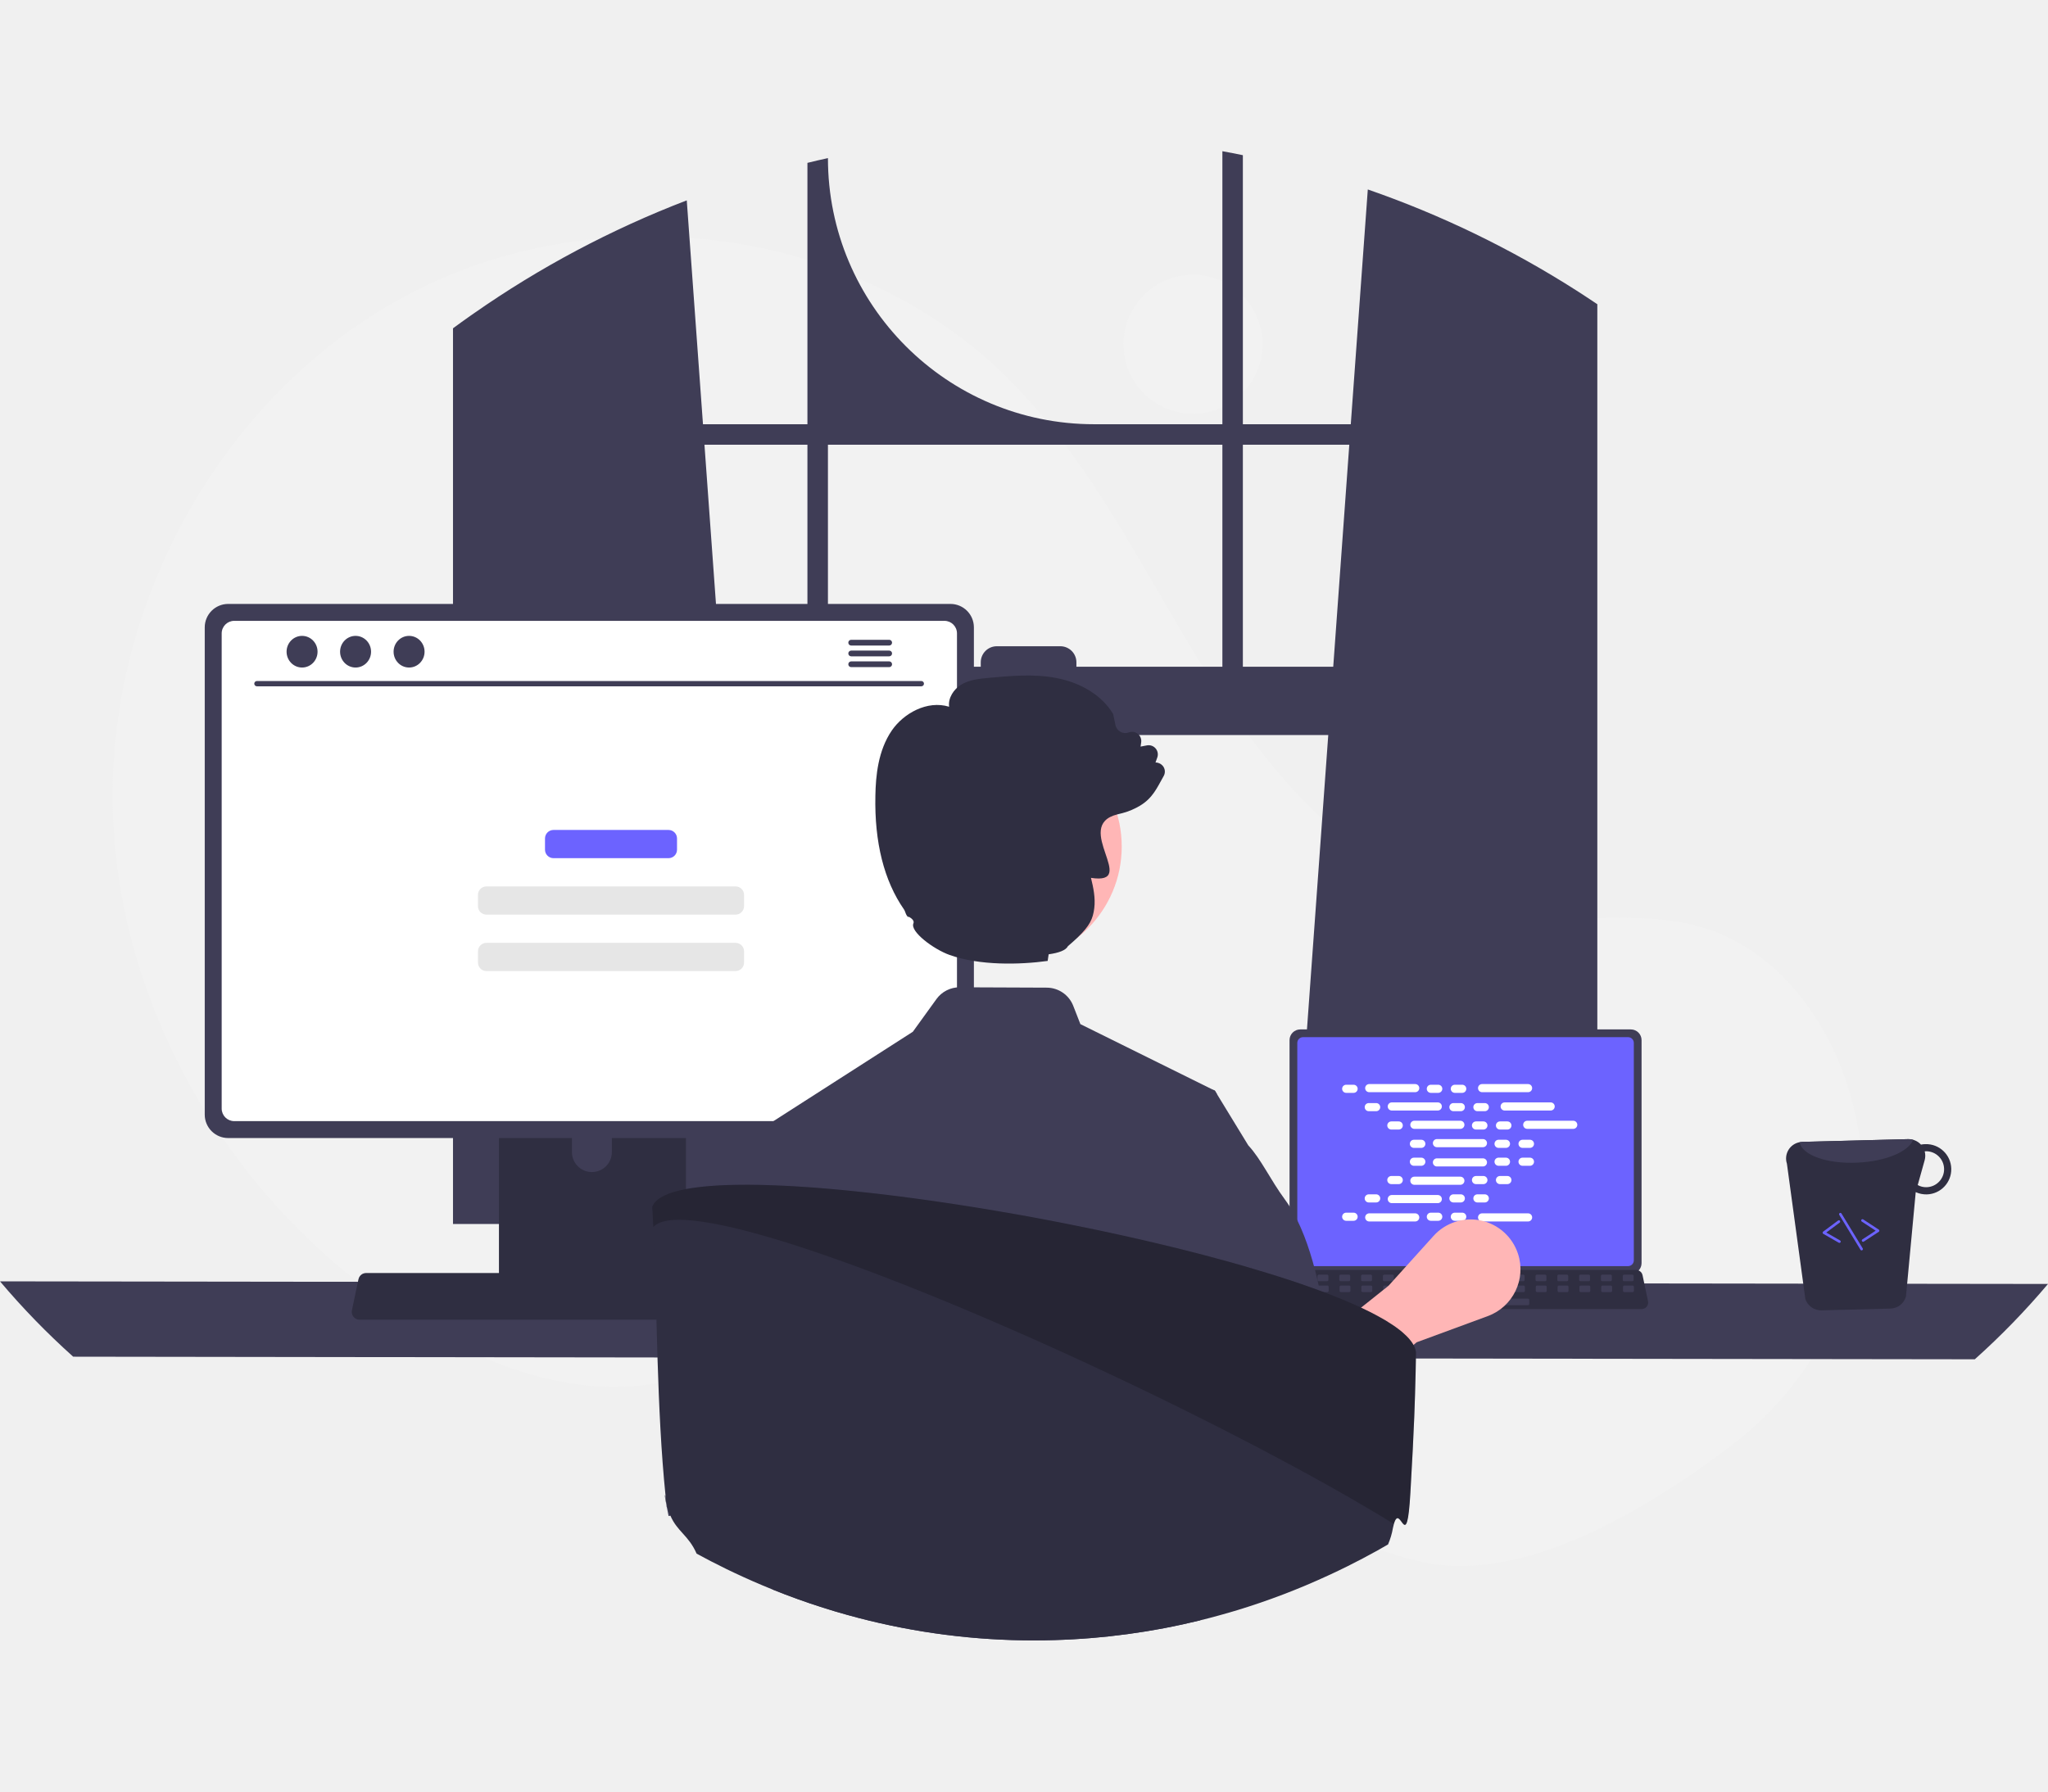
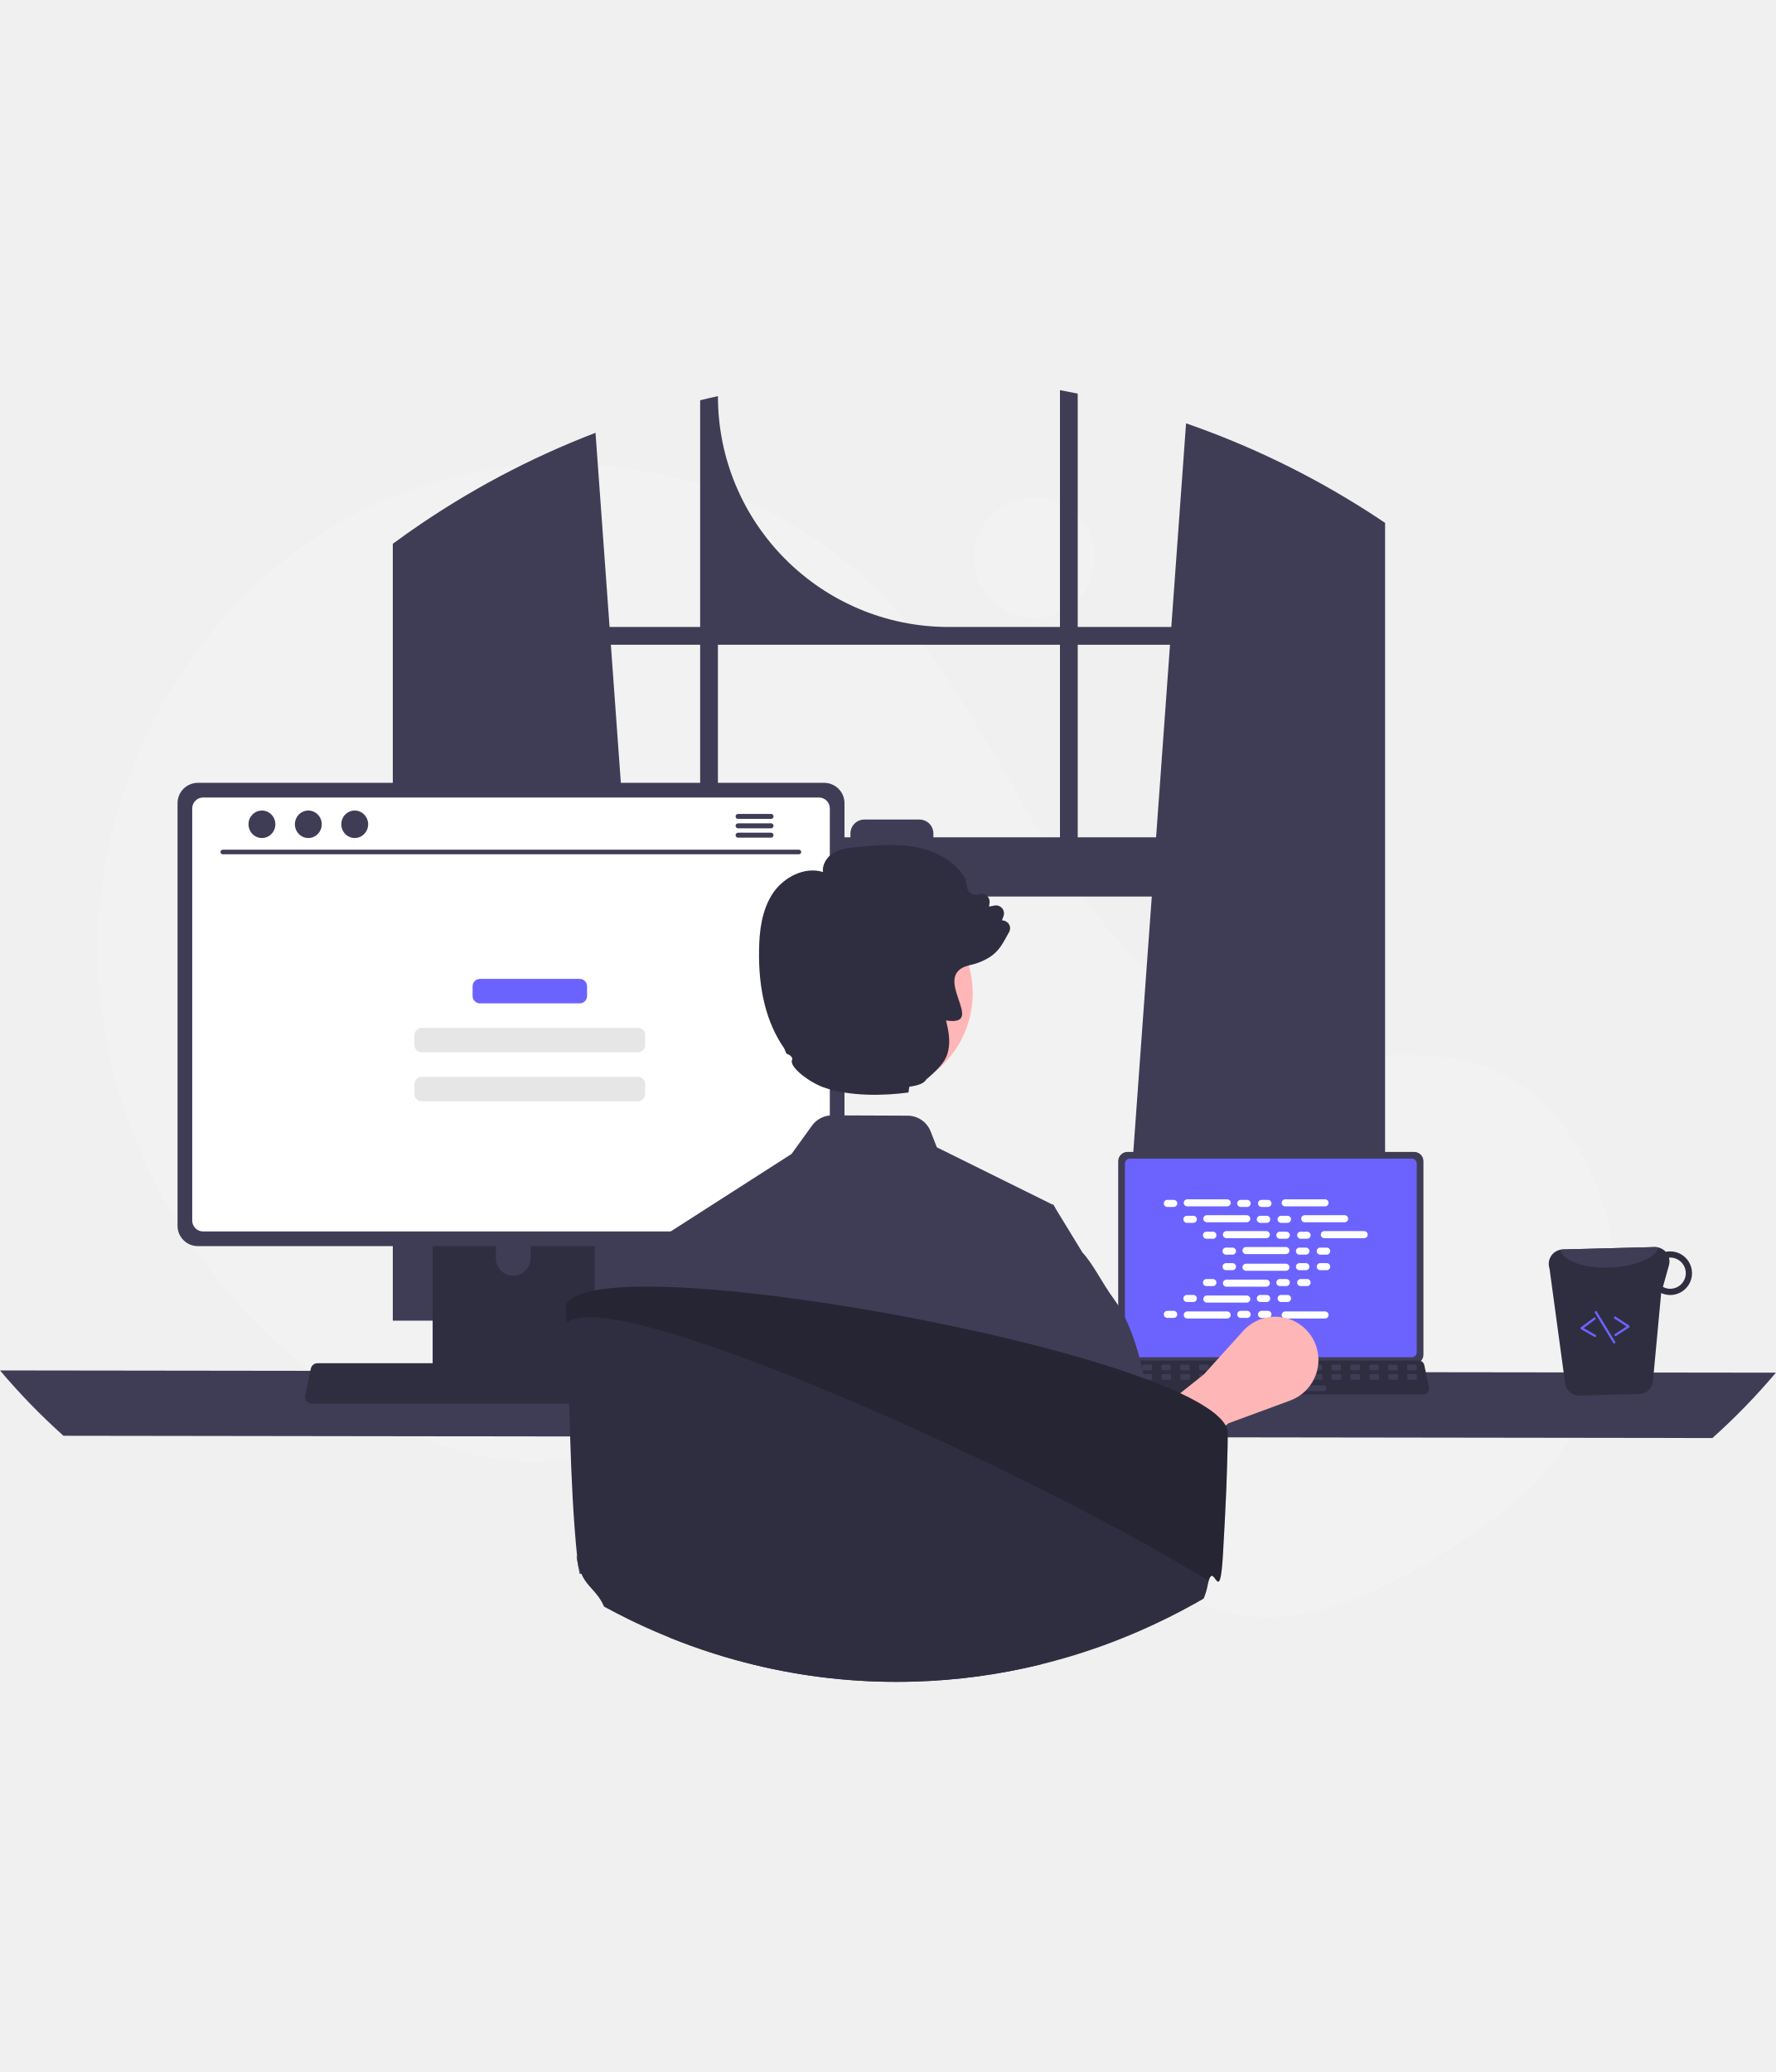
- <svg xmlns="http://www.w3.org/2000/svg" data-name="Layer 1" width="400" height="350" viewBox="0 0 786.82 572.258">
+ <svg xmlns="http://www.w3.org/2000/svg" data-name="Layer 1" width="300" height="350" viewBox="0 0 786.82 572.258">
  <circle cx="458.321" cy="74.182" r="26.701" fill="#f2f2f2" />
  <path d="M872.038,661.023c39.688-30.229,58.644-81.025,46.776-129.482q-.442-1.806-.934-3.604c-7.867-28.763-27.332-56.101-55.7-65.291-23.82-7.717-49.82-1.783-74.669-4.851-48.781-6.024-86.601-45.494-113.211-86.819-26.611-41.325-47.062-87.583-82.422-121.724-58.285-56.275-153.362-68.391-225.627-31.76C293.987,254.121,247.955,335.391,249.918,416.386c1.963,80.995,50.046,158.432,119.875,199.517,25.652,15.093,55.321,25.785,84.848,22.044,25.62-3.246,48.899-17.013,74.399-21.1,40.091-6.426,79.927,11.701,114.603,32.824,34.676,21.123,68.17,46.16,107.574,55.952C789.478,715.131,836.881,687.801,872.038,661.023Z" transform="translate(-206.59 -163.8711)" fill="#f2f2f2" />
  <path d="M815.016,219.191c-.87-.58-1.75-1.13-2.62-1.69a380.24,380.24,0,0,0-80.31-38.93l-6.54,90.22h-41.46v-103.39c-2.61-.54-5.24-1.05-7.87-1.53v104.92H626.946A102.27,102.27,0,0,1,524.676,166.521v-0c-2.64.57-5.26,1.18-7.88,1.83v100.44h-40.13l-6.23-86.03a380.858,380.858,0,0,0-81.94,43.53c-.44.3-.88.61-1.31.91-2.21,1.55-4.39,3.13-6.56,4.73v344.19h118.27l-2.09-28.95-11.5-158.95h231.59l-11.5,158.95-2.09,28.95h116.96v-353.45Q817.656,220.901,815.016,219.191Zm-298.22,142.78h-33.39l-6.17-85.3h39.56Zm159.42,0h-56.08v-1.69a6.18,6.18,0,0,0-6.19-6.18h-24.38a6.178,6.178,0,0,0-6.18,6.18v1.69h-58.71v-85.3h151.54Zm7.87,0v-85.3h40.89l-6.17,85.3Z" transform="translate(-206.59 -163.8711)" fill="#3f3d56" />
  <path d="M206.59,598.162a289.003,289.003,0,0,0,28.12,28.95l730.58,1a289.003,289.003,0,0,0,28.12-28.95Z" transform="translate(-206.59 -163.8711)" fill="#3f3d56" />
  <path d="M702.02,505.462v85.704a4.122,4.122,0,0,0,4.119,4.119H833.143a4.122,4.122,0,0,0,4.119-4.119v-85.704a4.124,4.124,0,0,0-4.119-4.115H706.139A4.124,4.124,0,0,0,702.02,505.462Z" transform="translate(-206.59 -163.8711)" fill="#3f3d56" />
  <path d="M704.999,506.529V590.109a2.205,2.205,0,0,0,2.201,2.201H832.086a2.205,2.205,0,0,0,2.201-2.201V506.529a2.206,2.206,0,0,0-2.201-2.206H707.201A2.206,2.206,0,0,0,704.999,506.529Z" transform="translate(-206.59 -163.8711)" fill="#6c63ff" />
  <path d="M699.364,607.881a2.47,2.47,0,0,0,1.943.93H837.299a2.502,2.502,0,0,0,2.446-3.016l-2.111-10.027a2.507,2.507,0,0,0-1.558-1.818,2.425,2.425,0,0,0-.888-.168H703.41a2.424,2.424,0,0,0-.888.168,2.507,2.507,0,0,0-1.558,1.818l-2.111,10.027A2.501,2.501,0,0,0,699.364,607.881Z" transform="translate(-206.59 -163.8711)" fill="#2f2e41" />
  <rect x="830.034" y="595.588" width="4.188" height="2.513" rx="0.488" transform="translate(1457.666 1029.819) rotate(-180)" fill="#3f3d56" />
  <rect x="821.657" y="595.588" width="4.188" height="2.513" rx="0.488" transform="translate(1440.912 1029.819) rotate(-180)" fill="#3f3d56" />
  <rect x="813.28" y="595.588" width="4.188" height="2.513" rx="0.488" transform="translate(1424.158 1029.819) rotate(-180)" fill="#3f3d56" />
  <rect x="804.903" y="595.588" width="4.188" height="2.513" rx="0.488" transform="translate(1407.404 1029.819) rotate(-180)" fill="#3f3d56" />
  <rect x="796.526" y="595.588" width="4.188" height="2.513" rx="0.488" transform="translate(1390.65 1029.819) rotate(-180)" fill="#3f3d56" />
  <rect x="788.149" y="595.588" width="4.188" height="2.513" rx="0.488" transform="translate(1373.896 1029.819) rotate(-180)" fill="#3f3d56" />
  <rect x="779.772" y="595.588" width="4.188" height="2.513" rx="0.488" transform="translate(1357.142 1029.819) rotate(-180)" fill="#3f3d56" />
  <rect x="771.395" y="595.588" width="4.188" height="2.513" rx="0.488" transform="translate(1340.388 1029.819) rotate(-180)" fill="#3f3d56" />
  <rect x="763.018" y="595.588" width="4.188" height="2.513" rx="0.488" transform="translate(1323.634 1029.819) rotate(-180)" fill="#3f3d56" />
  <rect x="754.641" y="595.588" width="4.188" height="2.513" rx="0.488" transform="translate(1306.88 1029.819) rotate(-180)" fill="#3f3d56" />
  <rect x="746.264" y="595.588" width="4.188" height="2.513" rx="0.488" transform="translate(1290.126 1029.819) rotate(-180)" fill="#3f3d56" />
  <rect x="737.887" y="595.588" width="4.188" height="2.513" rx="0.488" transform="translate(1273.372 1029.819) rotate(-180)" fill="#3f3d56" />
  <rect x="729.51" y="595.588" width="4.188" height="2.513" rx="0.488" transform="translate(1256.618 1029.819) rotate(-180)" fill="#3f3d56" />
  <rect x="721.133" y="595.588" width="4.188" height="2.513" rx="0.488" transform="translate(1239.865 1029.819) rotate(-180)" fill="#3f3d56" />
  <rect x="712.756" y="595.588" width="4.188" height="2.513" rx="0.488" transform="translate(1223.111 1029.819) rotate(-180)" fill="#3f3d56" />
  <rect x="704.379" y="595.588" width="4.188" height="2.513" rx="0.488" transform="translate(1206.357 1029.819) rotate(-180)" fill="#3f3d56" />
  <rect x="830.133" y="599.777" width="4.188" height="2.513" rx="0.488" transform="translate(1457.864 1038.196) rotate(-180)" fill="#3f3d56" />
  <rect x="821.756" y="599.777" width="4.188" height="2.513" rx="0.488" transform="translate(1441.11 1038.196) rotate(-180)" fill="#3f3d56" />
  <rect x="813.379" y="599.777" width="4.188" height="2.513" rx="0.488" transform="translate(1424.356 1038.196) rotate(-180)" fill="#3f3d56" />
  <rect x="805.002" y="599.777" width="4.188" height="2.513" rx="0.488" transform="translate(1407.602 1038.196) rotate(-180)" fill="#3f3d56" />
  <rect x="796.625" y="599.777" width="4.188" height="2.513" rx="0.488" transform="translate(1390.848 1038.196) rotate(-180)" fill="#3f3d56" />
  <rect x="788.248" y="599.777" width="4.188" height="2.513" rx="0.488" transform="translate(1374.094 1038.196) rotate(-180)" fill="#3f3d56" />
  <rect x="779.871" y="599.777" width="4.188" height="2.513" rx="0.488" transform="translate(1357.34 1038.196) rotate(-180)" fill="#3f3d56" />
  <rect x="771.494" y="599.777" width="4.188" height="2.513" rx="0.488" transform="translate(1340.586 1038.196) rotate(-180)" fill="#3f3d56" />
  <rect x="763.117" y="599.777" width="4.188" height="2.513" rx="0.488" transform="translate(1323.832 1038.196) rotate(-180)" fill="#3f3d56" />
  <rect x="754.74" y="599.777" width="4.188" height="2.513" rx="0.488" transform="translate(1307.078 1038.196) rotate(-180)" fill="#3f3d56" />
  <rect x="746.363" y="599.777" width="4.188" height="2.513" rx="0.488" transform="translate(1290.324 1038.196) rotate(-180)" fill="#3f3d56" />
  <rect x="737.986" y="599.777" width="4.188" height="2.513" rx="0.488" transform="translate(1273.57 1038.196) rotate(-180)" fill="#3f3d56" />
  <rect x="729.609" y="599.777" width="4.188" height="2.513" rx="0.488" transform="translate(1256.816 1038.196) rotate(-180)" fill="#3f3d56" />
  <rect x="721.232" y="599.777" width="4.188" height="2.513" rx="0.488" transform="translate(1240.062 1038.196) rotate(-180)" fill="#3f3d56" />
  <rect x="712.855" y="599.777" width="4.188" height="2.513" rx="0.488" transform="translate(1223.309 1038.196) rotate(-180)" fill="#3f3d56" />
  <rect x="704.478" y="599.777" width="4.188" height="2.513" rx="0.488" transform="translate(1206.555 1038.196) rotate(-180)" fill="#3f3d56" />
  <rect x="760.604" y="604.803" width="33.508" height="2.513" rx="0.488" transform="translate(1348.126 1048.248) rotate(-180)" fill="#3f3d56" />
  <rect x="515.631" y="358.737" width="5.966" height="3.122" rx="1.561" fill="#fff" />
  <rect x="548.154" y="358.737" width="5.966" height="3.122" rx="1.561" fill="#fff" />
  <rect x="557.369" y="358.737" width="5.966" height="3.122" rx="1.561" fill="#fff" />
  <rect x="524.477" y="358.477" width="20.796" height="3.122" rx="1.561" fill="#fff" />
  <rect x="567.841" y="358.477" width="20.796" height="3.122" rx="1.561" fill="#fff" />
  <rect x="524.304" y="365.784" width="5.966" height="3.122" rx="1.561" fill="#fff" />
  <rect x="556.827" y="365.784" width="5.966" height="3.122" rx="1.561" fill="#fff" />
  <rect x="566.042" y="365.784" width="5.966" height="3.122" rx="1.561" fill="#fff" />
  <rect x="533.15" y="365.523" width="20.796" height="3.122" rx="1.561" fill="#fff" />
  <rect x="576.514" y="365.523" width="20.796" height="3.122" rx="1.561" fill="#fff" />
  <rect x="532.977" y="372.83" width="5.966" height="3.122" rx="1.561" fill="#fff" />
  <rect x="565.5" y="372.83" width="5.966" height="3.122" rx="1.561" fill="#fff" />
  <rect x="574.715" y="372.83" width="5.966" height="3.122" rx="1.561" fill="#fff" />
  <rect x="541.823" y="372.57" width="20.796" height="3.122" rx="1.561" fill="#fff" />
  <rect x="585.187" y="372.57" width="20.796" height="3.122" rx="1.561" fill="#fff" />
  <rect x="541.649" y="379.877" width="5.966" height="3.122" rx="1.561" fill="#fff" />
  <rect x="574.172" y="379.877" width="5.966" height="3.122" rx="1.561" fill="#fff" />
  <rect x="583.387" y="379.877" width="5.966" height="3.122" rx="1.561" fill="#fff" />
  <rect x="550.496" y="379.617" width="20.796" height="3.122" rx="1.561" fill="#fff" />
  <rect x="548.154" y="407.898" width="5.966" height="3.122" rx="1.561" fill="#fff" />
  <rect x="557.369" y="407.898" width="5.966" height="3.122" rx="1.561" fill="#fff" />
  <rect x="567.841" y="408.158" width="20.796" height="3.122" rx="1.561" fill="#fff" />
  <rect x="515.631" y="407.898" width="5.966" height="3.122" rx="1.561" fill="#fff" />
  <rect x="524.477" y="408.158" width="20.796" height="3.122" rx="1.561" fill="#fff" />
  <rect x="524.304" y="400.851" width="5.966" height="3.122" rx="1.561" fill="#fff" />
  <rect x="556.827" y="400.851" width="5.966" height="3.122" rx="1.561" fill="#fff" />
  <rect x="566.042" y="400.851" width="5.966" height="3.122" rx="1.561" fill="#fff" />
  <rect x="533.15" y="401.111" width="20.796" height="3.122" rx="1.561" fill="#fff" />
  <rect x="532.977" y="393.804" width="5.966" height="3.122" rx="1.561" fill="#fff" />
  <rect x="565.5" y="393.804" width="5.966" height="3.122" rx="1.561" fill="#fff" />
  <rect x="574.715" y="393.804" width="5.966" height="3.122" rx="1.561" fill="#fff" />
  <rect x="541.823" y="394.064" width="20.796" height="3.122" rx="1.561" fill="#fff" />
  <rect x="541.649" y="386.758" width="5.966" height="3.122" rx="1.561" fill="#fff" />
  <rect x="574.172" y="386.758" width="5.966" height="3.122" rx="1.561" fill="#fff" />
  <rect x="583.387" y="386.758" width="5.966" height="3.122" rx="1.561" fill="#fff" />
  <rect x="550.496" y="387.018" width="20.796" height="3.122" rx="1.561" fill="#fff" />
  <path d="M711.507,654.353l-13.35-21.102,41.902-33.403,17.295-19.161a19.161,19.161,0,0,1,32.418,6.828h0a19.161,19.161,0,0,1-11.57,23.991l-27.349,10.075Z" transform="translate(-206.59 -163.8711)" fill="#ffb6b6" />
  <path d="M398.28,501.352v102.56h71.85v-102.56a3.448,3.448,0,0,0-2.43-3.3,3.175,3.175,0,0,0-1.03-.16H401.75A3.463,3.463,0,0,0,398.28,501.352Zm28.04,35.24a7.67,7.67,0,0,1,15.34,0v11.9a7.67,7.67,0,0,1-15.34,0Z" transform="translate(-206.59 -163.8711)" fill="#2f2e41" />
  <path d="M398.06,600.632v9.89a1.946,1.946,0,0,0,1.93,1.94h68.43a1.94,1.94,0,0,0,1.93-1.94v-9.89Z" transform="translate(-206.59 -163.8711)" fill="#3f3d56" />
  <path d="M285.25,346.832V534.092a9.007,9.007,0,0,0,9,9h277.5a9.007,9.007,0,0,0,9-9V346.832a9.011,9.011,0,0,0-9-8.99H294.25A9.012,9.012,0,0,0,285.25,346.832Z" transform="translate(-206.59 -163.8711)" fill="#3f3d56" />
  <path d="M291.76,349.162v182.62a4.818,4.818,0,0,0,4.81,4.81H569.44a4.818,4.818,0,0,0,4.81-4.81v-182.62a4.82,4.82,0,0,0-4.81-4.82H296.57A4.821,4.821,0,0,0,291.76,349.162Z" transform="translate(-206.59 -163.8711)" fill="#fff" />
  <path d="M342.4,611.792a2.948,2.948,0,0,0,2.32,1.11h162.34a2.987,2.987,0,0,0,2.92-3.6l-2.52-11.97a2.993,2.993,0,0,0-1.86-2.17,2.895,2.895,0,0,0-1.06-.2H347.23a2.894,2.894,0,0,0-1.06.2,2.992,2.992,0,0,0-1.86,2.17l-2.52,11.97A2.985,2.985,0,0,0,342.4,611.792Z" transform="translate(-206.59 -163.8711)" fill="#2f2e41" />
  <path d="M560.585,369.499H305.261a1.016,1.016,0,0,1,0-2.031H560.585a1.016,1.016,0,0,1,0,2.031Z" transform="translate(-206.59 -163.8711)" fill="#3f3d56" />
  <ellipse cx="116.051" cy="192.33" rx="5.95" ry="6.083" fill="#3f3d56" />
  <ellipse cx="136.607" cy="192.33" rx="5.95" ry="6.083" fill="#3f3d56" />
  <ellipse cx="157.163" cy="192.33" rx="5.95" ry="6.083" fill="#3f3d56" />
  <path d="M548.206,351.622h-14.6a1.105,1.105,0,0,0,0,2.21h14.6a1.105,1.105,0,0,0,0-2.21Z" transform="translate(-206.59 -163.8711)" fill="#3f3d56" />
  <path d="M548.206,355.772h-14.6a1.105,1.105,0,0,0,0,2.21h14.6a1.105,1.105,0,0,0,0-2.21Z" transform="translate(-206.59 -163.8711)" fill="#3f3d56" />
  <path d="M548.206,359.922h-14.6a1.105,1.105,0,0,0,0,2.21h14.6a1.105,1.105,0,0,0,0-2.21Z" transform="translate(-206.59 -163.8711)" fill="#3f3d56" />
  <path d="M900.186,604.972a6.416,6.416,0,0,0,6.183,4.331l26.492-.682a6.329,6.329,0,0,0,5.981-4.657l3.749-40.087a9.794,9.794,0,0,0,4.238.871,9.661,9.661,0,1,0-.485-19.317,8.184,8.184,0,0,0-1.736.181,6.548,6.548,0,0,0-4.874-2.103l-40.751,1.052a5.853,5.853,0,0,0-1.005.125,6.365,6.365,0,0,0-4.873,8.265Zm43.173-43.817,2.668-9.553a6.506,6.506,0,0,0,.02-3.375c.129-0.0.244-.062.373-.062a6.91,6.91,0,0,1,.324,13.817A6.505,6.505,0,0,1,943.359,561.156Z" transform="translate(-206.59 -163.8711)" fill="#2f2e41" />
  <path d="M897.978,544.686c.868,4.964,10.629,8.454,22.366,7.847,10.793-.497,19.617-4.287,21.234-8.778a6.025,6.025,0,0,0-1.844-.246l-40.751,1.052A5.853,5.853,0,0,0,897.978,544.686Z" transform="translate(-206.59 -163.8711)" fill="#3f3d56" />
  <path d="M922.494,582.944a.497.497,0,0,0,.151-.066l5.753-3.766a.499.499,0,0,0,0-.836l-5.98-3.917a.5.5,0,1,0-.548.836l5.341,3.498-5.114,3.348a.5.5,0,0,0,.396.903Z" transform="translate(-206.59 -163.8711)" fill="#6c63ff" />
  <path d="M913.408,583.363a.5.5,0,0,0,.126-.918l-5.303-3.04,5.126-3.807a.5.5,0,1,0-.596-.802l-5.739,4.263a.5.5,0,0,0,.049.835l5.965,3.42A.5.5,0,0,0,913.408,583.363Z" transform="translate(-206.59 -163.8711)" fill="#6c63ff" />
  <path d="M921.922,586.244a.482.482,0,0,0,.137-.058.5.5,0,0,0,.168-.687l-8.155-13.408a.5.5,0,0,0-.854.521l8.155,13.408A.5.5,0,0,0,921.922,586.244Z" transform="translate(-206.59 -163.8711)" fill="#6c63ff" />
  <rect x="209.385" y="260.827" width="50.719" height="10.846" rx="3.264" fill="#6c63ff" />
  <rect x="183.626" y="282.519" width="102.236" height="10.846" rx="3.264" fill="#e6e6e6" />
  <rect x="183.626" y="304.21" width="102.236" height="10.846" rx="3.264" fill="#e6e6e6" />
  <path d="M497.301,540.717l.217.684.011.023,6.525,19.838,7.506,22.861,14.123,42.961.137,6.673v.023l1.049,53.684-2.909,7.278,3.274,11.932s-1.506-18.037-9.582-7.679c-4.574,5.886-9.925,11.91-14.317,17.556q9.6,3.884,19.507,7.027c1.426.456,2.863.89,4.301,1.323q.462.137.924.274a266.863,266.863,0,0,0,67.351,10.826c1.186.034,2.35.057,3.479.08.399.011.787.023,1.175.023,1.278.011,2.544.023,3.822.023q3.867,0,7.7-.114a266.853,266.853,0,0,0,56.091-7.586c-.125-7.586-.468-16.45-.958-25.918-.228-4.643-5.35-9.674-5.658-14.533-.217-3.65,4.381-7.084,4.141-10.792-1.551-22.827-3.491-14.064-4.928-30.229q-.222-2.379-.411-4.552c-.924-10.381-1.563-16.872-1.563-16.872l6.137-38.683,9.639-60.734-.742-1.221-.833-.411-50.844-25.165-2.761-7.073a10.979,10.979,0,0,0-10.141-6.947l-33.493-.137a10.931,10.931,0,0,0-8.909,4.529l-9.069,12.56Z" transform="translate(-206.59 -163.8711)" fill="#3f3d56" />
  <path d="M533.407,617.525,525.82,633.758l-5.179,11.088-8.909,46.646-4.46,4.734L503.45,679.467l-39.998,8.881c-1.312-7.29-.351.247-1.161-7.75.228-.228.468-.456.707-.685.639-.593,1.175-1.152,1.164-1.688-.456-27.584.913-74.526,12.343-102.966a60.053,60.053,0,0,1,7.027-13.107c.228-.308.445-.616.662-.924,5.27-7.381,8.601-14.647,13.324-19.815v-.011a.53.53,0,0,0,.08-.08.157.157,0,0,0,.046-.034l32.443-17.203,1.392,39.105.992,28.109Z" transform="translate(-206.59 -163.8711)" fill="#3f3d56" />
  <path d="M650.391,622.135l9.476,20.275,3.307,7.061,8.907,46.642,4.446,4.723,3.83-16.755,1.8-.369,32.459-6.722,9.461,30.046a17.984,17.984,0,0,0-3.261-22.506c-.646-.585-1.184-1.154-1.169-1.692.538-32.443-1.446-91.684-19.367-116.066-5.692-7.738-9.107-15.445-14.076-20.829-.015-.015-.015-.031-.031-.031L674.081,526.114l-.738-1.215-.831-.415Z" transform="translate(-206.59 -163.8711)" fill="#3f3d56" />
  <circle id="a657ec4b-47ce-4d2a-9c58-81a811696ca9" data-name="Ellipse 5" cx="386.397" cy="267.201" r="44.558" fill="#ffb6b6" />
  <path d="M653.212,399.948a3.759,3.759,0,0,0-2.69-1.19l.67-1.86a3.528,3.528,0,0,0-3.96-4.7l-2.44.47.23-1.63a3.534,3.534,0,0,0-4.73-3.82,3.766,3.766,0,0,1-3.24-.23,3.846,3.846,0,0,1-1.92-2.61l-.85-4.1-.09-.22c-4.14-6.9-12.1-11.92-21.84-13.76-8.67-1.65-17.56-.81-26.13-.02-3.4.32-7.24.68-10.44,2.64-2.72,1.68-5.02,5.04-4.55,8.43-8.45-2.59-17.51,2.58-22,9.1-5.32,7.76-6.19,17.48-6.33,25.08-.38,17.98,3.33,32.69,11,43.73.56.8.7,2.47,1.81,3.03l-.23-.37c1.24.62,2.5,1.62,2.03,2.69-1.35,3.08,7.62,9.89,13.94,12.14,11.53,4.11,26.86,3.76,37.64,2.28l.38-2.55c3.89-.53,6.63-1.54,7.4-3.12,1.36-1.16,2.52-2.2,3.53-3.16l.01-.01c.02-.02.06-.05.08-.07,4.87-4.67,6-7.33,6.51-11.38.49-3.97-.38-8-1.27-11.63,18.74,2.9-7.38-19.96,10.08-24.38a5.434,5.434,0,0,1,.61-.15c.51-.12,1.02-.24,1.51-.38a26.448,26.448,0,0,0,6.72-2.87c4.88-2.97,6.49-6.91,9.01-11.35A3.427,3.427,0,0,0,653.212,399.948Z" transform="translate(-206.59 -163.8711)" fill="#2f2e41" />
  <path d="M750.582,625.308c-.01,1.75-.03,4.2-.11,7.23q-.015.63-.03,1.29c-.13,5.57-.26,10.24-.47,15.43-.01.36-.02.71-.04,1.07-.28,7.24-.72,15.67-1.48,29.02-1.41,24.66-3.87,3.39-6.34,12.04-.12.43-.25.94-.37,1.54a27.916,27.916,0,0,1-1.88,6.33c-1.31.78-2.66,1.53-3.99,2.28-3.79,2.11-7.64,4.14-11.52,6.07-2.18,1.08-4.37,2.14-6.57,3.16-.35.16-.69.32-1.03.47a270.887,270.887,0,0,1-34.75,13.26c-2.32.7-4.63,1.38-6.97,2.01-2.44.68-4.88,1.32-7.35,1.92a266.893,266.893,0,0,1-56.09,7.59c-2.55.08-5.12.11-7.7.11-1.28,0-2.54-.01-3.82-.02-.39,0-.78-.01-1.17-.02-1.13-.03-2.3-.05-3.48-.08a266.663,266.663,0,0,1-67.35-10.83l-.93-.27c-1.44-.44-2.87-.87-4.3-1.33q-9.9-3.135-19.51-7.02-7.335-2.955-14.5-6.34a.339.339,0,0,1-.12-.06c-1-.46-2.01-.94-3.01-1.43-.13-.07-.27-.14-.41-.21q-5.595-2.73-11.07-5.72c-3.07-7.05-7.39-8.4-10.07-14.6a25.874,25.874,0,0,1-1.68-5.74c0-.02-.01-.04-.01-.07.28,3.72-1.19-6.6-.01-.04-.01-.12-.02-.25-.03-.4-.03-.36-.07-.8-.13-1.35-3.43-33.49-3.21-71.79-4.7-103.35q-.15-3.06-.31-5.86c-.03-.62-.07-1.23-.11-1.83.07-.18.15-.37.24-.55a1.002,1.002,0,0,1,.07-.15,1.623,1.623,0,0,1,.1-.18c.02-.03.05-.07.07-.1a.917.917,0,0,1,.05-.1c.09-.14.19-.29.3-.43.05-.06.09-.11.14-.16a.808.808,0,0,1,.12-.14.637.637,0,0,1,.11-.13c.04-.04.08-.09.13-.14a.302.302,0,0,1,.08-.08,2.033,2.033,0,0,1,.26-.25,9.624,9.624,0,0,1,1.14-.9c.14-.09.29-.18.43-.28a19.135,19.135,0,0,1,3.17-1.52c.38-.14.76-.27,1.17-.41.15-.04.29-.09.44-.14.22-.07.44-.14.67-.19,1.14-.34,2.37-.63,3.7-.9.16-.03.33-.06.5-.1.24-.05.49-.09.74-.13.34-.06.69-.12,1.04-.18,2.97-.47,6.34-.82,10.06-1.05q.525-.03,1.05-.06c.41-.02.82-.04,1.24-.06.35-.02.71-.03,1.07-.04.35-.02.71-.03,1.08-.04,1.01-.03,2.05-.06,3.11-.08,3.02-.06,6.2-.04,9.54.03,1.55.04,3.13.08,4.75.15.11,0,.21.01.31.01,1.41.05,2.83.11,4.29.19,1.02.05,2.05.1,3.08.16.97.06,1.95.12,2.94.19.77.04,1.54.1,2.32.15.66.05,1.32.1,1.98.14l.9.06c.49.04.98.07,1.48.12,1.1.09,2.2.18,3.32.27,1.11.1,2.24.2,3.37.3s2.27.21,3.41.32c.12.01.23.02.34.03,1.04.11,2.08.21,3.13.32.24.02.49.04.73.07,1.001.101,2.022.218,3.032.326.31.033.618.066.929.1.791.086,1.572.161,2.368.254,1.05.12,2.12.23,3.16.37.81.09,1.62.18,2.43.28,1.27.15,2.56.31,3.85.48.49.06.98.12,1.47.19,3.68.46,7.4.97,11.18,1.5,5.73.81,11.55,1.69,17.41,2.64q8.805,1.425,17.71,3.01c1.5.27,3,.54,4.51.82q1.02.195,2.04.39c1.16.21,2.32.43,3.48.65,1.16.22,2.32.44,3.48.67,1.38.27,2.77.54,4.15.81,9.09,1.8,18.13,3.72,26.95,5.73,1.45.33,2.9.67,4.34,1q4.32,1.005,8.56,2.04c.78.18,1.55.37,2.32.56,1.92.48,3.84.96,5.73,1.45l.33.09c1.39.34,2.75.69,4.11,1.05q4.815,1.26,9.47,2.55,3.09.855,6.11,1.73c3.01.87,5.96,1.75,8.83,2.64.71.22,1.42.44,2.12.65,2.1.65,4.17,1.31,6.18,1.97,1.6.52,3.16,1.05,4.7,1.58q2.31.795,4.53,1.59c.95.34,1.89.7,2.83,1.04,1.35.5,2.68,1,3.98,1.5.4.15.79.31,1.18.46.25.11.49.2.73.3.47.19.95.37,1.41.56.47.18.93.37,1.39.57.45.18.91.37,1.35.56.45.18.89.37,1.33.57.37.15.73.31,1.08.47.71.31,1.42.62,2.11.94.34.16.68.31,1.02.47l.78.36c.11.06.22.11.33.16.25.12.51.25.76.37.58.27,1.15.56,1.71.83.75.38,1.48.76,2.18,1.13.71.38,1.4.76,2.06,1.13.11.06.21.12.32.18.15.08.3.17.45.25.51.29,1,.59,1.49.88.96.59,1.87,1.17,2.72,1.75.19.13.37.26.56.38.63.45,1.23.89,1.79,1.34,0,.01,0,.01.01.01.19.14.37.29.55.43.15.14.31.26.46.4.52.45,1,.88,1.44,1.32a5.667,5.667,0,0,1,.42.43,1.208,1.208,0,0,1,.16.16c.2.2.38.4.55.6a.553.553,0,0,1,.07.09c.24.28.46.56.67.84.1.14.21.28.3.42.12.17.24.35.34.52.09.14.17.29.25.43a7.257,7.257,0,0,1,.54,1.13,5.241,5.241,0,0,1,.27.82A5.844,5.844,0,0,1,750.582,625.308Z" transform="translate(-206.59 -163.8711)" fill="#2f2e41" />
  <path d="M750.582,625.308c-.01,1.75-.03,4.2-.11,7.23-.01.42-.03.85-.04,1.29-.1,4.25-.25,9.5-.46,15.43-.01.36-.02.71-.04,1.07-.28,7.24-.72,15.67-1.48,29.02-1.41,24.66-3.87,3.39-6.34,12.04-6.86-4.22-14.38-8.64-22.42-13.18q-2.175-1.23-4.39-2.47c-16.08-8.97-34.04-18.37-52.79-27.68-.74-.37-1.49-.74-2.23-1.1-42.95-21.23-89.83-41.88-127.81-55.66-7.33-2.66-14.33-5.06-20.91-7.17-13.86-4.43-25.84-7.53-35.06-8.87-9.6-1.4-16.23-.9-18.91,1.99q-.15-3.06-.31-5.86-.06-.93-.12-1.83c.062-.165.142-.322.22-.48.011-.023.019-.047.03-.07a1.002,1.002,0,0,1,.07-.15,1.623,1.623,0,0,1,.1-.18,1.06,1.06,0,0,1,.12-.2c.09-.14.19-.29.3-.43a3.483,3.483,0,0,1,.26-.3.637.637,0,0,1,.11-.13c.04-.04.08-.09.13-.14a.302.302,0,0,1,.08-.08,2.033,2.033,0,0,1,.26-.25,9.624,9.624,0,0,1,1.14-.9c.14-.09.29-.18.43-.28a19.135,19.135,0,0,1,3.17-1.52c.38-.14.76-.27,1.17-.41.15-.04.29-.09.44-.14.22-.07.44-.14.67-.19,1.14-.34,2.37-.63,3.7-.9.4-.08.82-.16,1.24-.23.34-.06.69-.12,1.04-.18,2.97-.47,6.34-.82,10.06-1.05q.525-.03,1.05-.06c.41-.02.82-.04,1.24-.06.35-.02.71-.03,1.07-.04.35-.02.71-.03,1.08-.04,1.01-.03,2.05-.06,3.11-.08,3.02-.05,6.2-.03,9.54.04,1.55.03,3.13.08,4.75.15.1,0,.21.01.31.01,1.41.04,2.84.11,4.29.18,1.02.05,2.05.1,3.08.16.97.06,1.95.12,2.94.19.77.04,1.54.1,2.32.15.66.05,1.32.1,1.98.14.79.06,1.58.12,2.38.18,1.1.09,2.2.18,3.32.27,1.11.1,2.24.2,3.37.3s2.27.21,3.41.32c.12.01.23.02.34.03,1.04.11,2.08.21,3.13.32q8.73.885,17.97,2.07,5.52.705,11.18,1.51c5.73.81,11.55,1.69,17.41,2.63q8.805,1.425,17.71,3.01c1.5.27,3,.54,4.51.82q2.76.51,5.52,1.04c1.16.22,2.32.44,3.48.67,1.38.27,2.77.54,4.15.81,9.09,1.8,18.13,3.72,26.95,5.73,1.45.33,2.9.67,4.34,1q4.32,1.005,8.56,2.04c.78.19,1.55.38,2.32.57q2.895.72,5.73,1.44v.01c.11.02.22.05.33.08,1.38.35,2.75.7,4.11,1.06q4.815,1.26,9.47,2.54c2.06.58,4.1,1.15,6.11,1.73,3.01.88,5.96,1.76,8.83,2.64.71.22,1.42.44,2.12.65q3.15.99,6.18,1.97c1.6.52,3.16,1.05,4.7,1.58q2.31.795,4.53,1.59c.96.34,1.9.69,2.83,1.03,1.36.5,2.68,1,3.98,1.51.4.15.79.31,1.18.46.73.28,1.44.57,2.14.86.47.18.93.37,1.39.57.45.18.91.37,1.35.56.45.18.89.37,1.33.57.37.15.73.31,1.08.47.71.31,1.42.62,2.11.94.34.16.68.31,1.02.47l.78.36c.11.06.22.11.33.16.85.4,1.67.8,2.47,1.2.75.38,1.48.76,2.18,1.13.83.44,1.62.87,2.38,1.31.15.08.3.17.45.25.51.29,1,.59,1.49.88.96.59,1.87,1.17,2.72,1.75.84.58,1.62,1.15,2.35,1.72,0,.01,0,.01.01.01.35.28.69.56,1.01.83.52.45,1,.88,1.44,1.32a5.667,5.667,0,0,1,.42.43,1.208,1.208,0,0,1,.16.16c.21.23.42.46.62.69.24.28.46.56.67.84.1.14.21.28.3.42.12.17.24.35.34.52.09.14.17.29.25.43a7.257,7.257,0,0,1,.54,1.13,6.053,6.053,0,0,1,.27.82A5.844,5.844,0,0,1,750.582,625.308Z" transform="translate(-206.59 -163.8711)" opacity="0.2" />
</svg>
